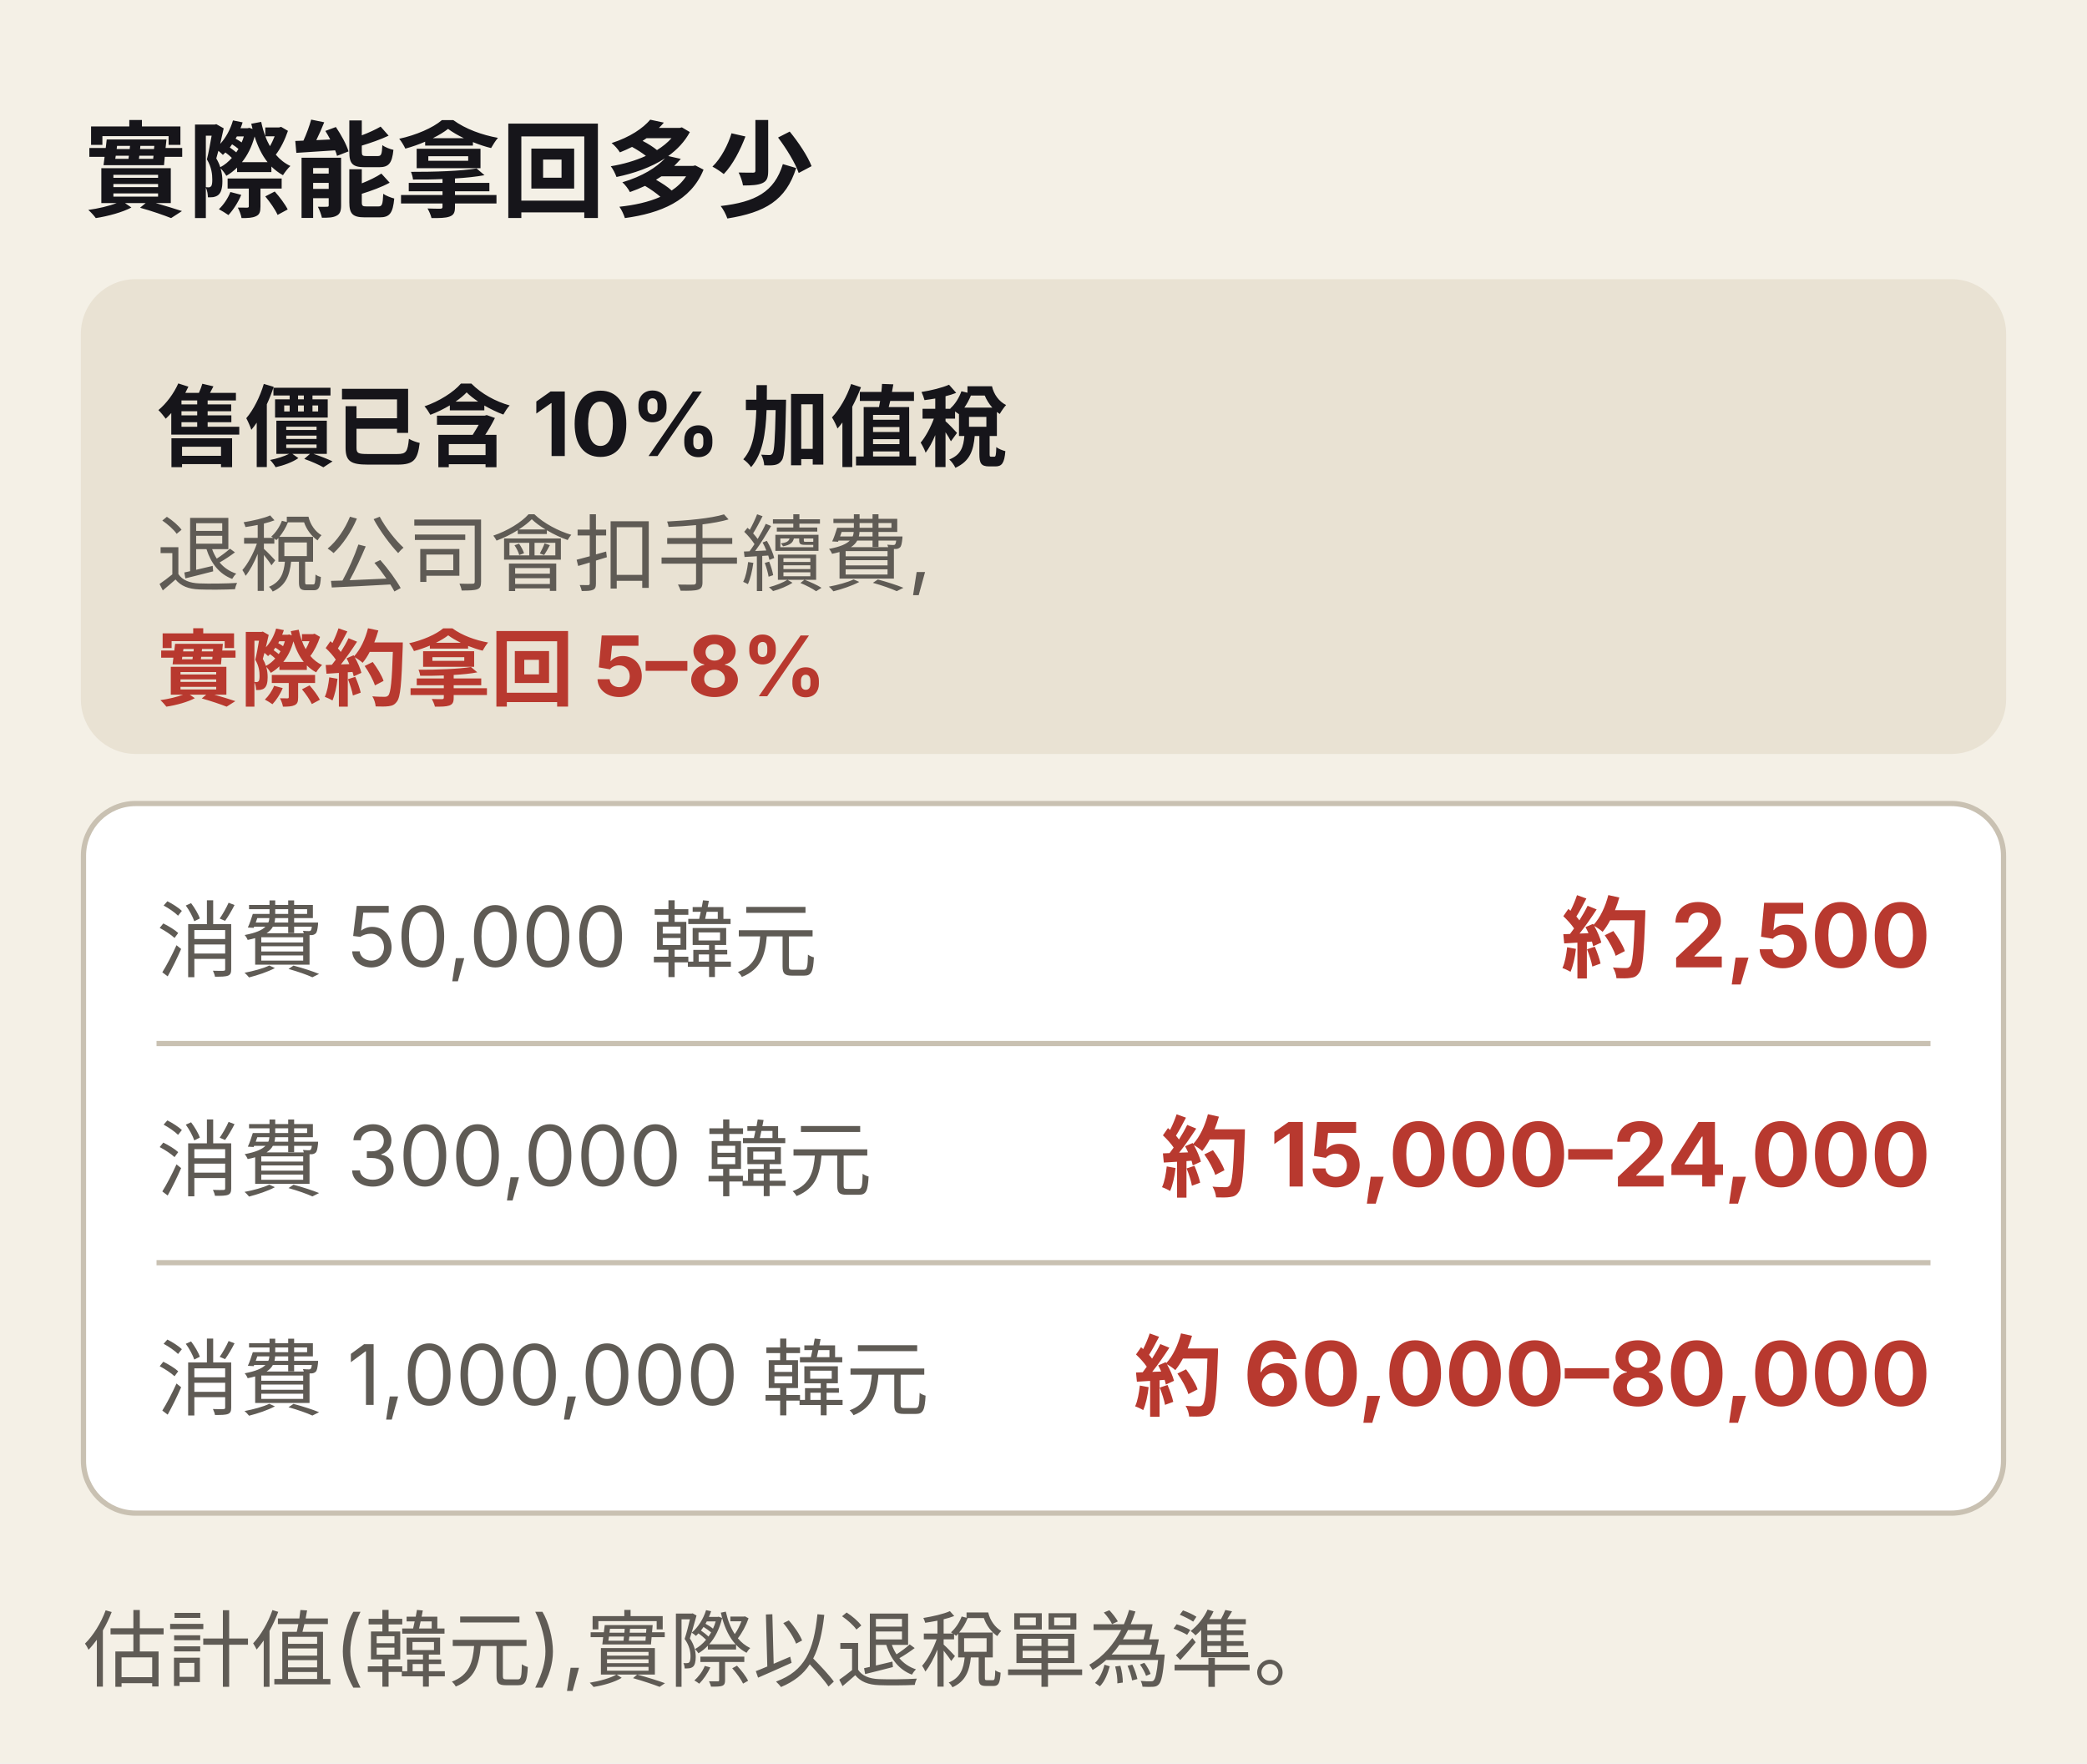
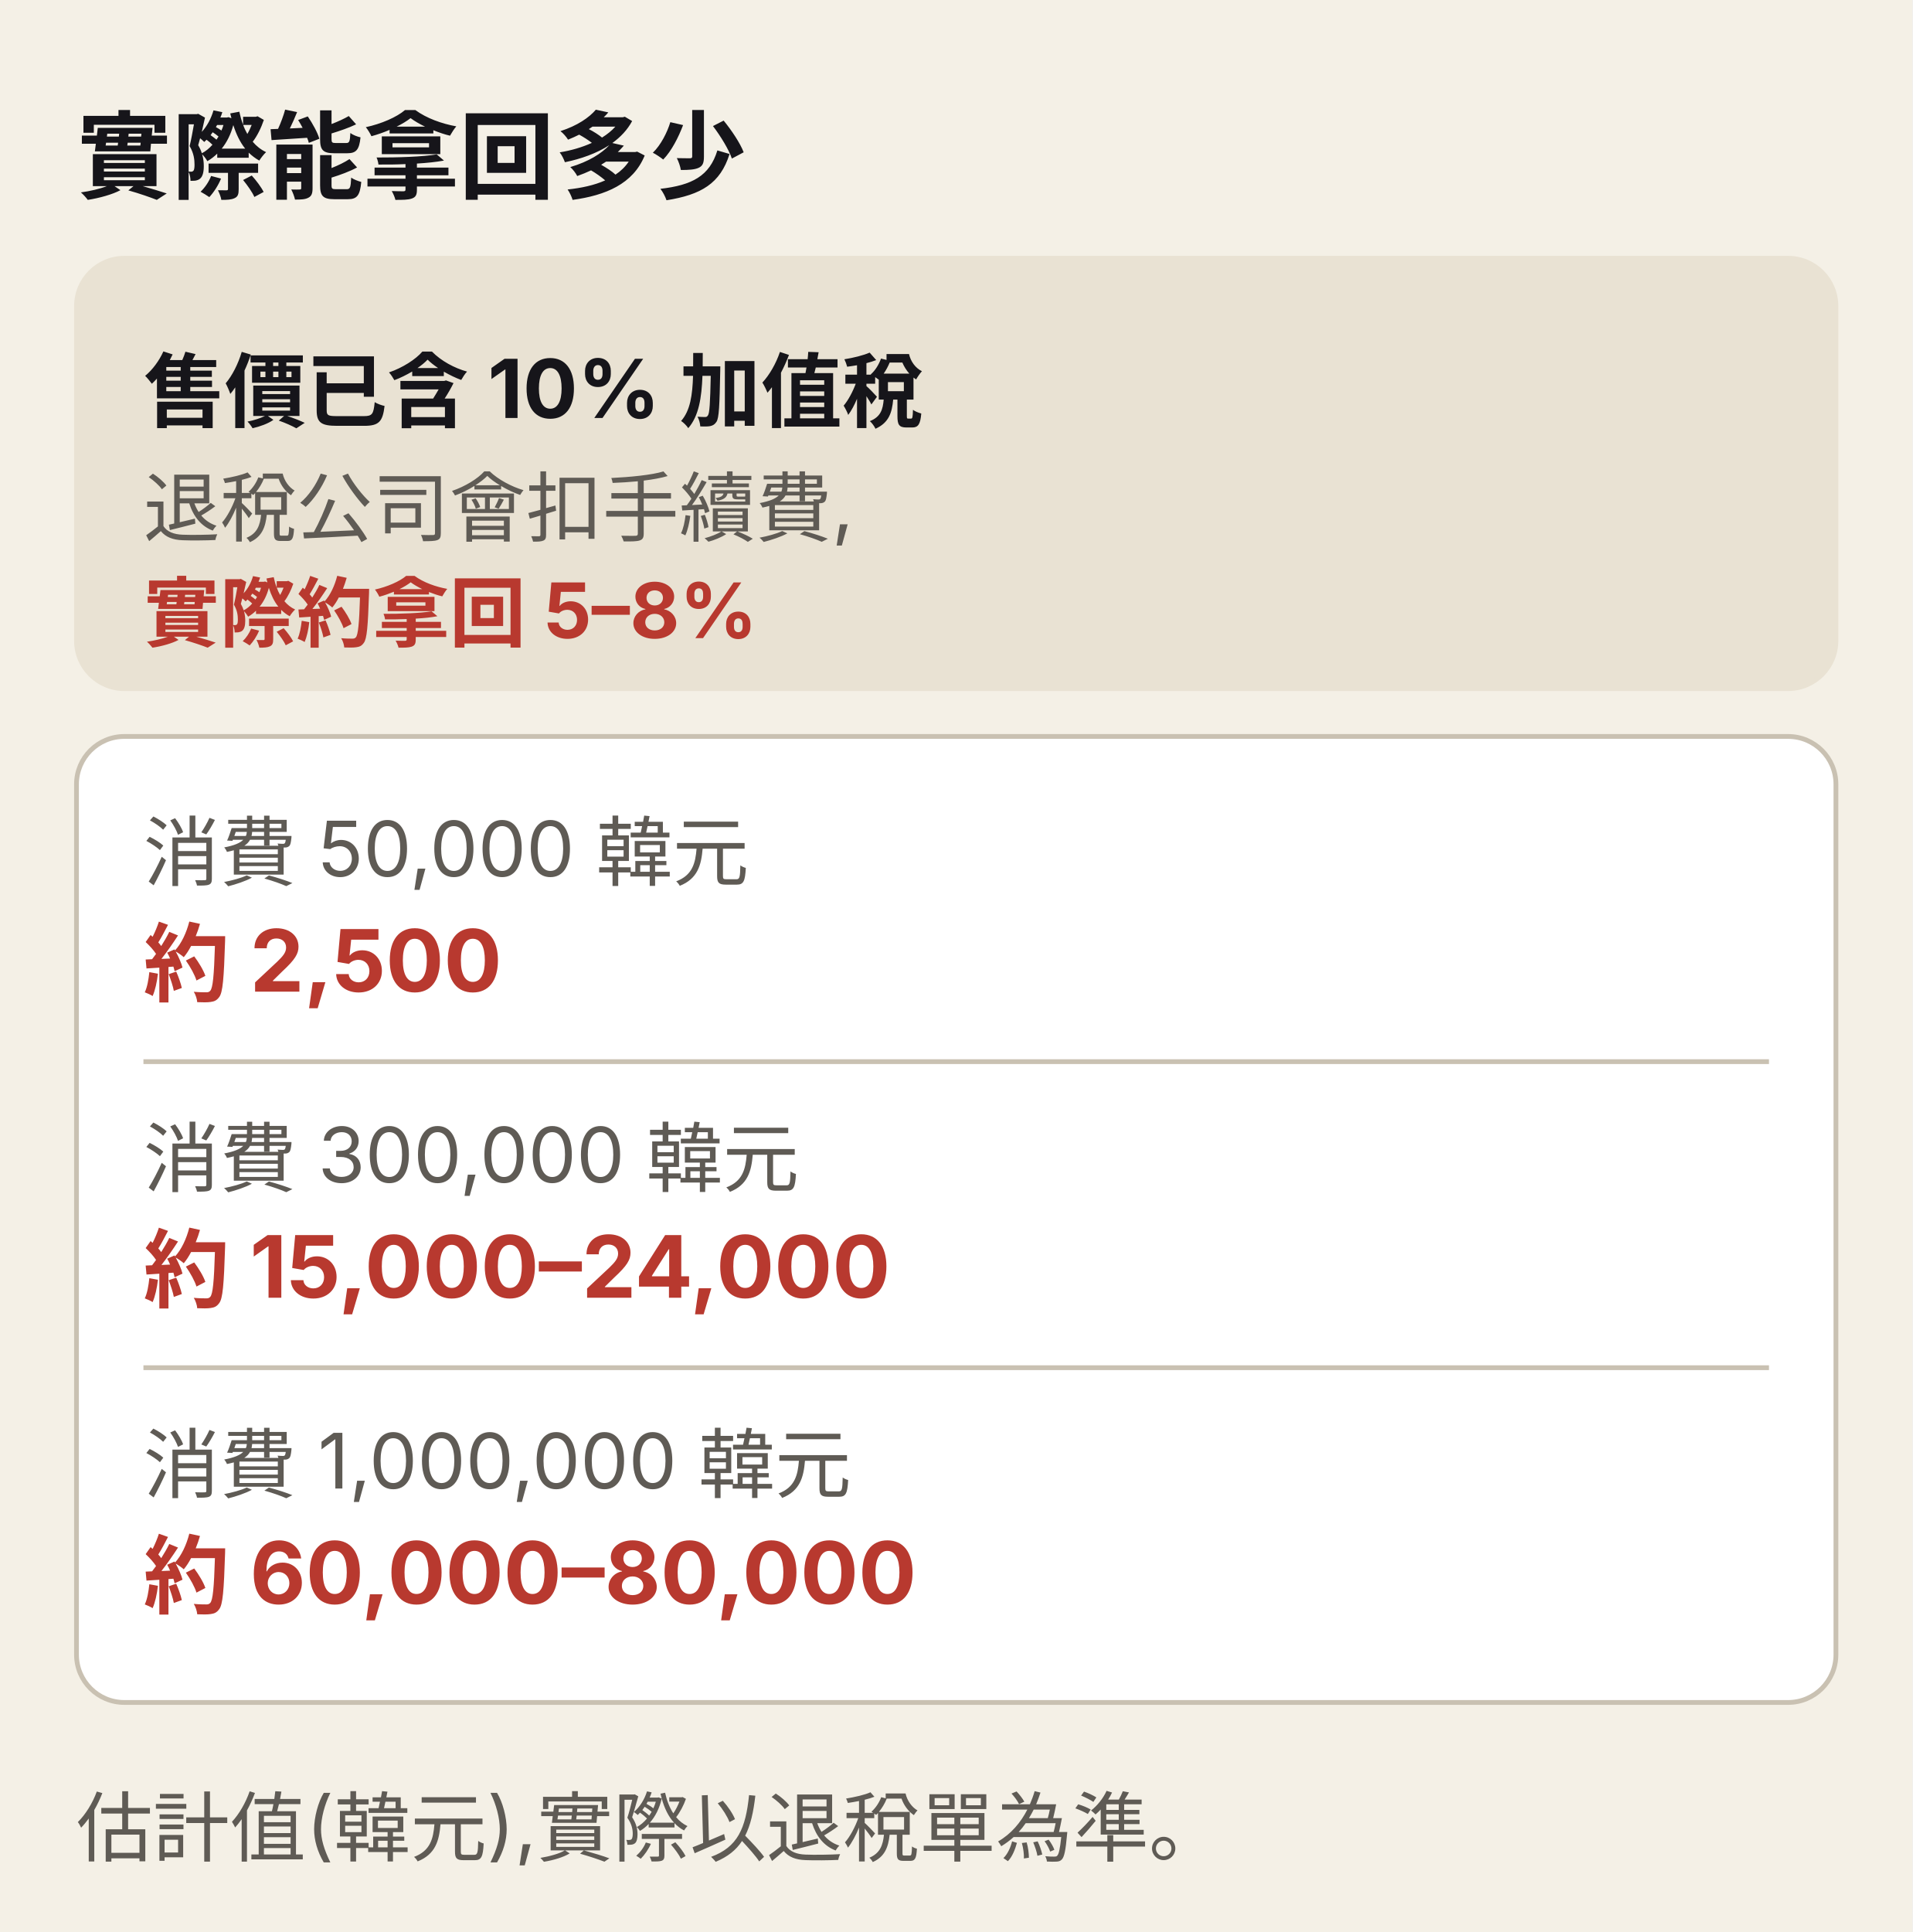
- <svg xmlns="http://www.w3.org/2000/svg" viewBox="0 0 400 338" role="img" aria-label="實際能拿回多少" font-family="system-ui, -apple-system, &quot;Noto Sans KR&quot;, &quot;Noto Sans JP&quot;, &quot;Noto Sans TC&quot;, sans-serif">
-   <rect width="400" height="338" fill="#f4f0e6" />
+ <svg xmlns="http://www.w3.org/2000/svg" viewBox="0 0 400 404" role="img" aria-label="實際能拿回多少" font-family="system-ui, -apple-system, &quot;Noto Sans KR&quot;, &quot;Noto Sans JP&quot;, &quot;Noto Sans TC&quot;, sans-serif">
+   <rect width="400" height="404" fill="#f4f0e6" />
  <text x="16" y="40" font-size="20" font-weight="700" fill="#16151a" text-anchor="start">實際能拿回多少</text>
  <rect x="16" y="54" width="368" height="90" rx="10" fill="#e9e2d3" stroke="#e9e2d3" stroke-width="1" />
  <text x="30" y="88" font-size="17" font-weight="700" fill="#16151a" text-anchor="start">售價已含 10% 加值稅</text>
  <text x="30" y="112" font-size="16" font-weight="400" fill="#5f5b55" text-anchor="start">退稅公司會扣手續費,</text>
  <text x="30" y="134" font-size="16" font-weight="700" fill="#b8392f" text-anchor="start">實際約拿回 5–8%</text>
-   <rect x="16" y="154" width="368" height="136" rx="10" fill="#ffffff" stroke="#c9c1b2" />
-   <text x="30" y="186" font-size="16" font-weight="400" fill="#5f5b55" text-anchor="start">消費 50,000 韓元</text>
-   <text x="370" y="186" font-size="17" font-weight="700" fill="#b8392f" text-anchor="end">約 2,500</text>
-   <path d="M30 200 H370" stroke="#c9c1b2" stroke-width="1" />
-   <text x="30" y="228" font-size="16" font-weight="400" fill="#5f5b55" text-anchor="start">消費 300,000 韓元</text>
-   <text x="370" y="228" font-size="17" font-weight="700" fill="#b8392f" text-anchor="end">約 15,000–24,000</text>
-   <path d="M30 242 H370" stroke="#c9c1b2" stroke-width="1" />
-   <text x="30" y="270" font-size="16" font-weight="400" fill="#5f5b55" text-anchor="start">消費 1,000,000 韓元</text>
-   <text x="370" y="270" font-size="17" font-weight="700" fill="#b8392f" text-anchor="end">約 60,000–80,000</text>
-   <text x="16" y="322" font-size="16" font-weight="400" fill="#5f5b55" text-anchor="start">估計值(韓元),實際以退稅單為準。</text>
+   <rect x="16" y="154" width="368" height="202" rx="10" fill="#ffffff" stroke="#c9c1b2" />
+   <text x="30" y="184" font-size="16" font-weight="400" fill="#5f5b55" text-anchor="start">消費 50,000 韓元</text>
+   <text x="30" y="208" font-size="18" font-weight="700" fill="#b8392f" text-anchor="start">約 2,500</text>
+   <path d="M30 222 H370" stroke="#c9c1b2" stroke-width="1" />
+   <text x="30" y="248" font-size="16" font-weight="400" fill="#5f5b55" text-anchor="start">消費 300,000 韓元</text>
+   <text x="30" y="272" font-size="18" font-weight="700" fill="#b8392f" text-anchor="start">約 15,000–24,000</text>
+   <path d="M30 286 H370" stroke="#c9c1b2" stroke-width="1" />
+   <text x="30" y="312" font-size="16" font-weight="400" fill="#5f5b55" text-anchor="start">消費 1,000,000 韓元</text>
+   <text x="30" y="336" font-size="18" font-weight="700" fill="#b8392f" text-anchor="start">約 60,000–80,000</text>
+   <text x="16" y="388" font-size="16" font-weight="400" fill="#5f5b55" text-anchor="start">估計值(韓元),實際以退稅單為準。</text>
</svg>
